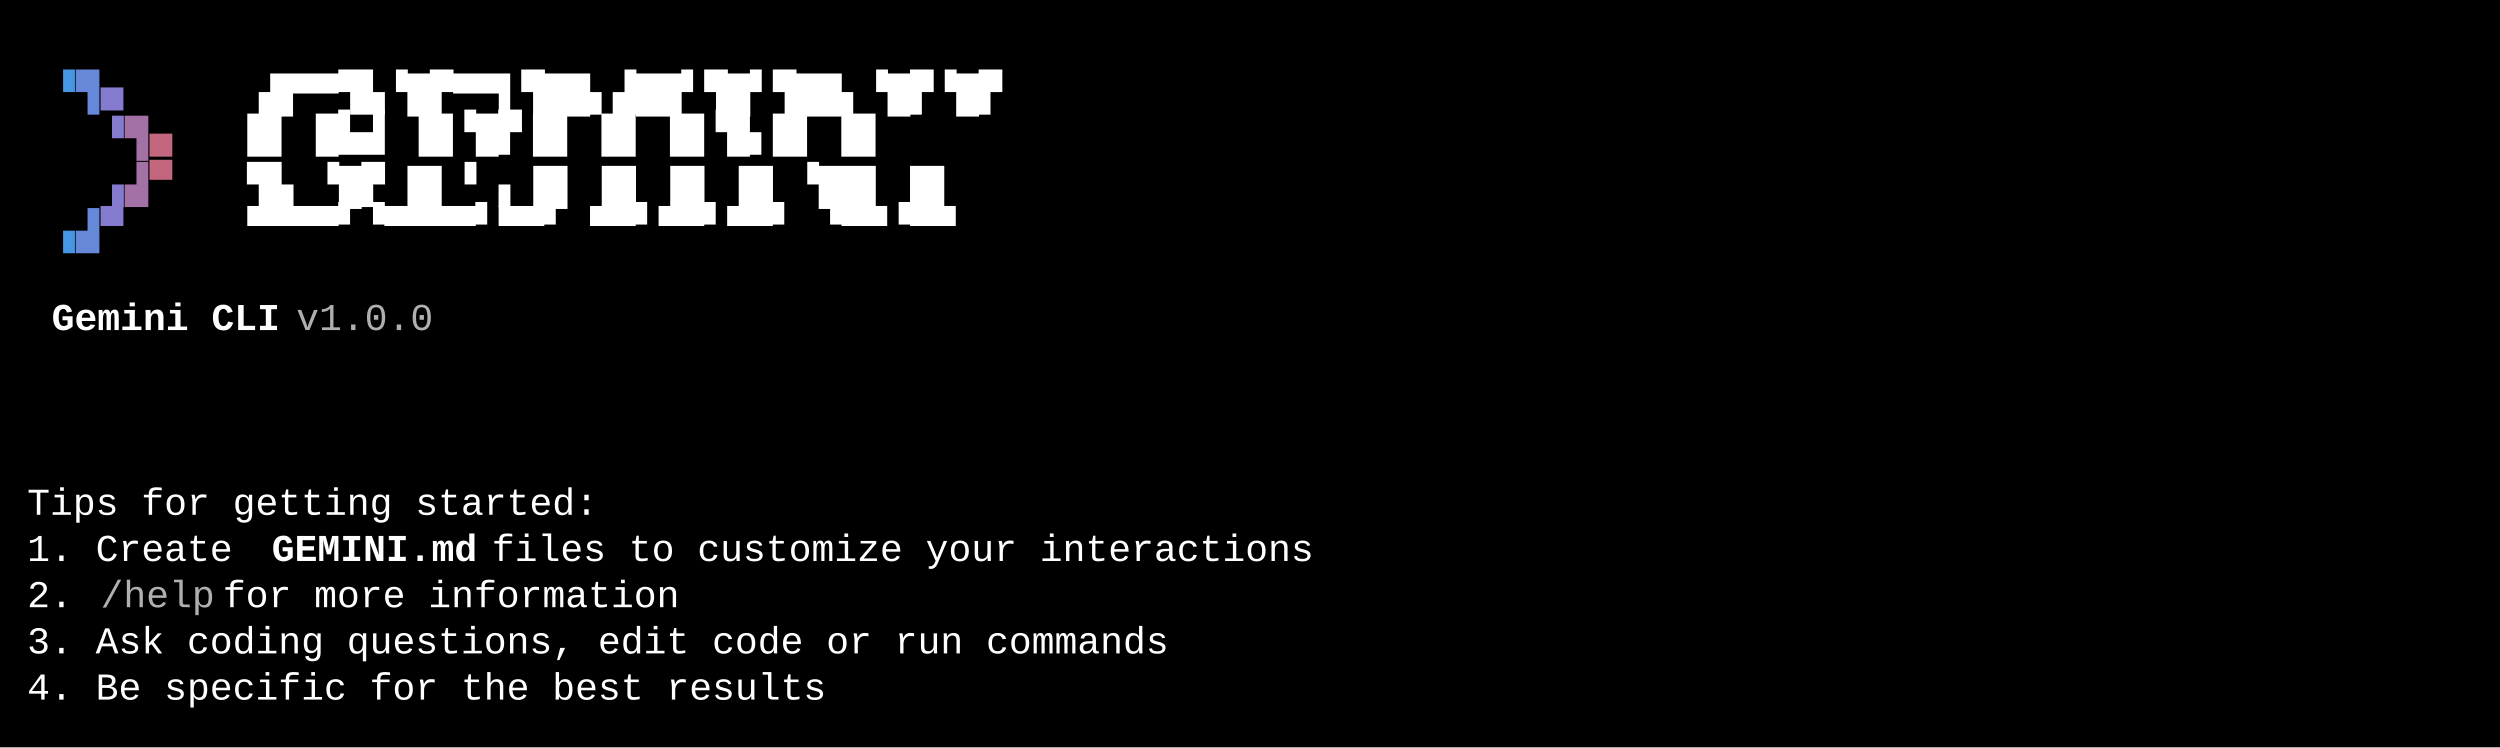
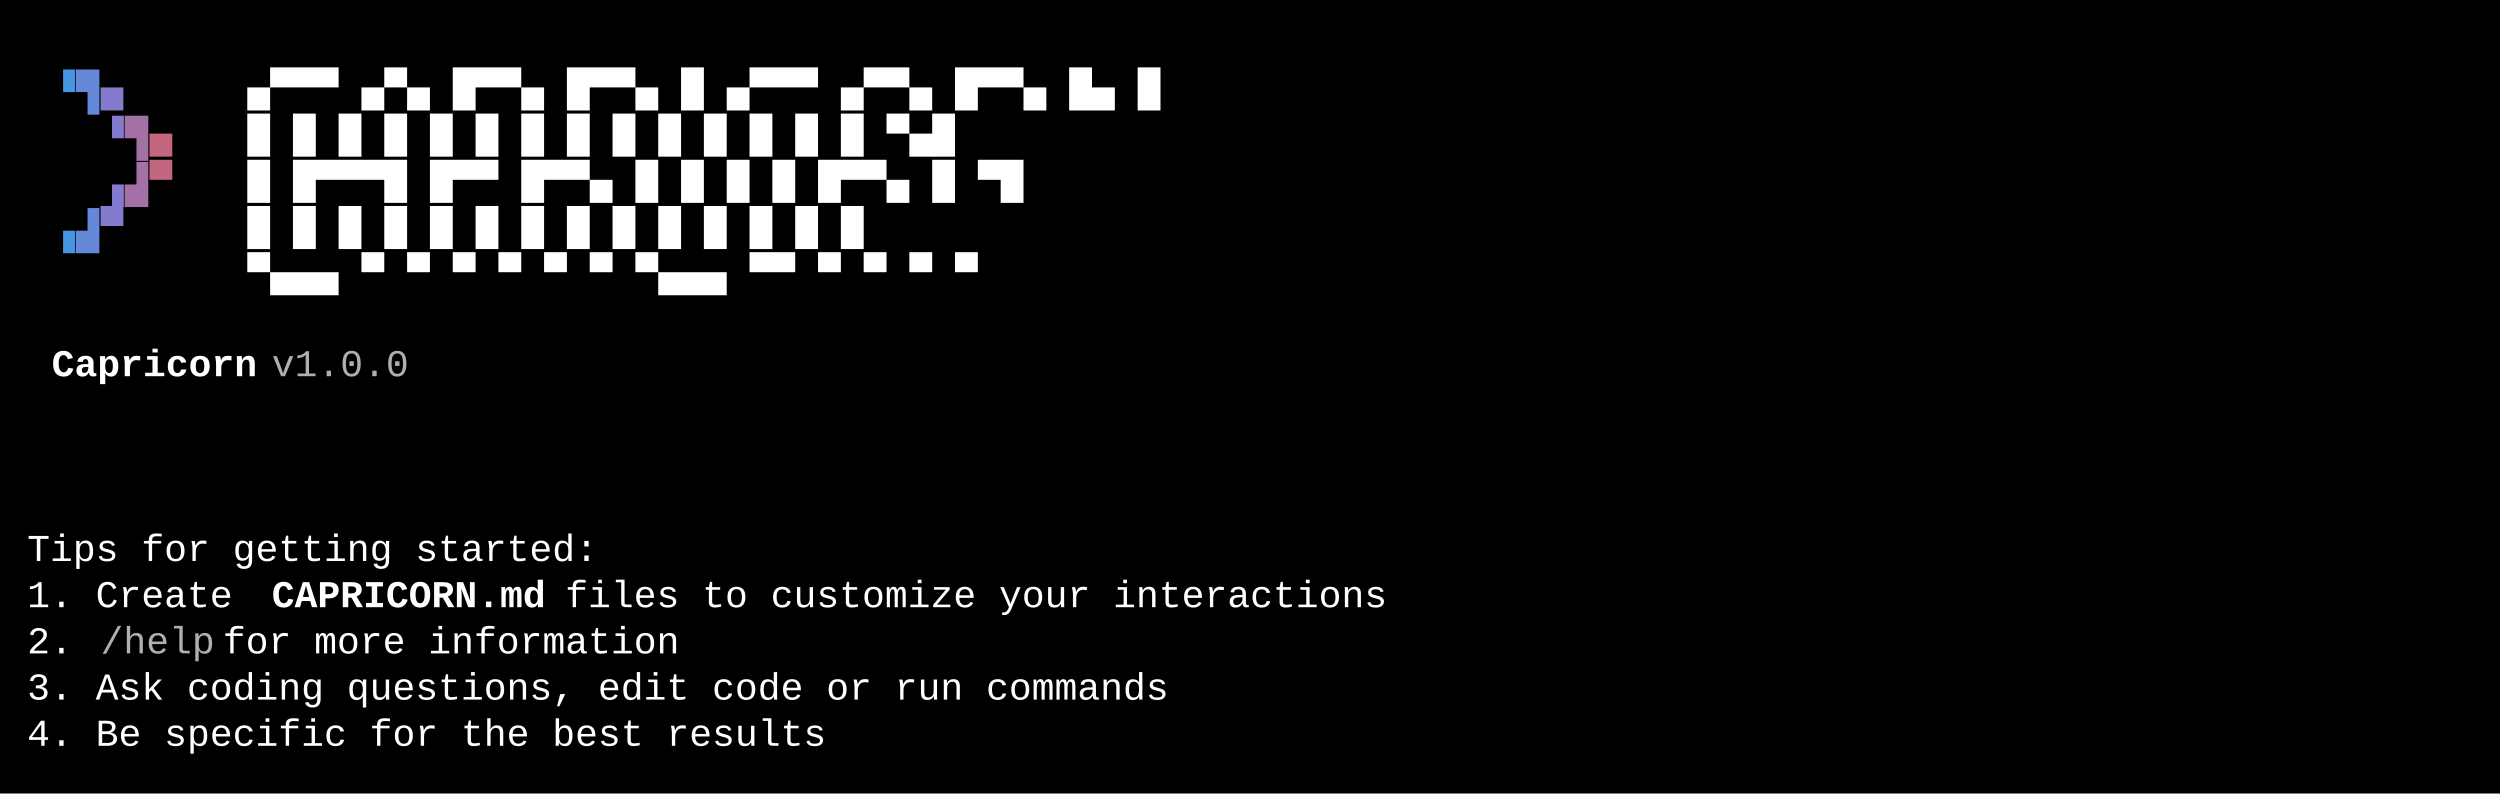
- <svg xmlns="http://www.w3.org/2000/svg" width="920" height="275" viewBox="0 0 920 275">
+ <svg xmlns="http://www.w3.org/2000/svg" width="920" height="292" viewBox="0 0 920 292">
  <style>
    text { font-family: Consolas, "Courier New", monospace; font-size: 14px; dominant-baseline: text-before-edge; white-space: pre; }
  </style>
-   <rect width="920" height="275" fill="#000000" />
+   <rect width="920" height="292" fill="#000000" />
  <g transform="translate(10, 10)">
    <text x="9" y="19" fill="#4796e4" textLength="9" lengthAdjust="spacingAndGlyphs">▝</text>
    <text x="18" y="19" fill="#6688d9" textLength="9" lengthAdjust="spacingAndGlyphs">▜</text>
    <text x="27" y="19" fill="#847ace" textLength="9" lengthAdjust="spacingAndGlyphs">▄</text>
-     <text x="81" y="19" fill="#ffffff" textLength="297" lengthAdjust="spacingAndGlyphs">▗█▀▀▜▙▝█▛▀▀▌▜██▖▟██▘▜█▘▜██▖▝█▛▝█▛</text>
+     <text x="81" y="19" fill="#ffffff" textLength="459" lengthAdjust="spacingAndGlyphs">▄▀▀▀   ▄▀▄   █▀▀▄  █▀▀▄  █  ▄▀▀▀  ▄▀▀▄  █▀▀▄  █▄  █</text>
    <text x="27" y="36" fill="#847ace" textLength="9" lengthAdjust="spacingAndGlyphs">▝</text>
    <text x="36" y="36" fill="#a471a7" textLength="9" lengthAdjust="spacingAndGlyphs">▜</text>
    <text x="45" y="36" fill="#c3677f" textLength="9" lengthAdjust="spacingAndGlyphs">▄</text>
-     <text x="81" y="36" fill="#ffffff" textLength="297" lengthAdjust="spacingAndGlyphs">█▌     █▙▟  ▐█▝█▛▐█ ▐█ ▐█▝█▖█▌ █▌</text>
+     <text x="81" y="36" fill="#ffffff" textLength="459" lengthAdjust="spacingAndGlyphs">█     █   █  █  █  █  █  █  █     █  █  █  █  █ ▀▄█</text>
    <text x="27" y="53" fill="#847ace" textLength="9" lengthAdjust="spacingAndGlyphs">▗</text>
    <text x="36" y="53" fill="#a471a7" textLength="9" lengthAdjust="spacingAndGlyphs">▟</text>
    <text x="45" y="53" fill="#c3677f" textLength="9" lengthAdjust="spacingAndGlyphs">▀</text>
-     <text x="81" y="53" fill="#ffffff" textLength="297" lengthAdjust="spacingAndGlyphs">▜▙ ▝█▛ █▌▝ ▖▐█   ▐█ ▐█ ▐█ ▝██▌ █▌</text>
+     <text x="81" y="53" fill="#ffffff" textLength="459" lengthAdjust="spacingAndGlyphs">█     █▀▀▀█  █▀▀   █▀▀▄  █  █     █  █  █▀▀▄  █  ▀█</text>
    <text x="9" y="70" fill="#4796e4" textLength="9" lengthAdjust="spacingAndGlyphs">▗</text>
    <text x="18" y="70" fill="#6688d9" textLength="9" lengthAdjust="spacingAndGlyphs">▟</text>
    <text x="27" y="70" fill="#847ace" textLength="9" lengthAdjust="spacingAndGlyphs">▀</text>
-     <text x="81" y="70" fill="#ffffff" textLength="297" lengthAdjust="spacingAndGlyphs"> ▀▀▀▀▘▝▀▀▀▀▘▀▀▘  ▀▀▘▀▀▘▀▀▘ ▝▀▀▝▀▀</text>
-     <text x="9" y="104" fill="#ffffff" textLength="90" lengthAdjust="spacingAndGlyphs" font-weight="bold">Gemini CLI</text>
-     <text x="99" y="104" fill="#afafaf" textLength="63" lengthAdjust="spacingAndGlyphs"> v1.0.0</text>
-     <text x="0" y="172" fill="#ffffff" textLength="225" lengthAdjust="spacingAndGlyphs">Tips for getting started:</text>
-     <text x="0" y="189" fill="#ffffff" textLength="90" lengthAdjust="spacingAndGlyphs">1. Create </text>
-     <text x="90" y="189" fill="#ffffff" textLength="81" lengthAdjust="spacingAndGlyphs" font-weight="bold">GEMINI.md</text>
-     <text x="171" y="189" fill="#ffffff" textLength="333" lengthAdjust="spacingAndGlyphs"> files to customize your interactions</text>
-     <text x="0" y="206" fill="#ffffff" textLength="27" lengthAdjust="spacingAndGlyphs">2. </text>
-     <text x="27" y="206" fill="#afafaf" textLength="45" lengthAdjust="spacingAndGlyphs">/help</text>
-     <text x="72" y="206" fill="#ffffff" textLength="189" lengthAdjust="spacingAndGlyphs"> for more information</text>
-     <text x="0" y="223" fill="#ffffff" textLength="450" lengthAdjust="spacingAndGlyphs">3. Ask coding questions, edit code or run commands</text>
-     <text x="0" y="240" fill="#ffffff" textLength="315" lengthAdjust="spacingAndGlyphs">4. Be specific for the best results</text>
+     <text x="81" y="70" fill="#ffffff" textLength="459" lengthAdjust="spacingAndGlyphs">█     █   █  █     █  █  █  █     █  █  █  █  █   █</text>
+     <text x="81" y="87" fill="#ffffff" textLength="459" lengthAdjust="spacingAndGlyphs">▀▄▄▄  ▀   ▀  ▀     ▀  ▀  ▀  ▀▄▄▄   ▀▀   ▀  ▀  ▀   ▀</text>
+     <text x="9" y="121" fill="#ffffff" textLength="81" lengthAdjust="spacingAndGlyphs" font-weight="bold">Capricorn</text>
+     <text x="90" y="121" fill="#afafaf" textLength="63" lengthAdjust="spacingAndGlyphs"> v1.0.0</text>
+     <text x="0" y="189" fill="#ffffff" textLength="225" lengthAdjust="spacingAndGlyphs">Tips for getting started:</text>
+     <text x="0" y="206" fill="#ffffff" textLength="90" lengthAdjust="spacingAndGlyphs">1. Create </text>
+     <text x="90" y="206" fill="#ffffff" textLength="108" lengthAdjust="spacingAndGlyphs" font-weight="bold">CAPRICORN.md</text>
+     <text x="198" y="206" fill="#ffffff" textLength="333" lengthAdjust="spacingAndGlyphs"> files to customize your interactions</text>
+     <text x="0" y="223" fill="#ffffff" textLength="27" lengthAdjust="spacingAndGlyphs">2. </text>
+     <text x="27" y="223" fill="#afafaf" textLength="45" lengthAdjust="spacingAndGlyphs">/help</text>
+     <text x="72" y="223" fill="#ffffff" textLength="189" lengthAdjust="spacingAndGlyphs"> for more information</text>
+     <text x="0" y="240" fill="#ffffff" textLength="450" lengthAdjust="spacingAndGlyphs">3. Ask coding questions, edit code or run commands</text>
+     <text x="0" y="257" fill="#ffffff" textLength="315" lengthAdjust="spacingAndGlyphs">4. Be specific for the best results</text>
  </g>
</svg>
